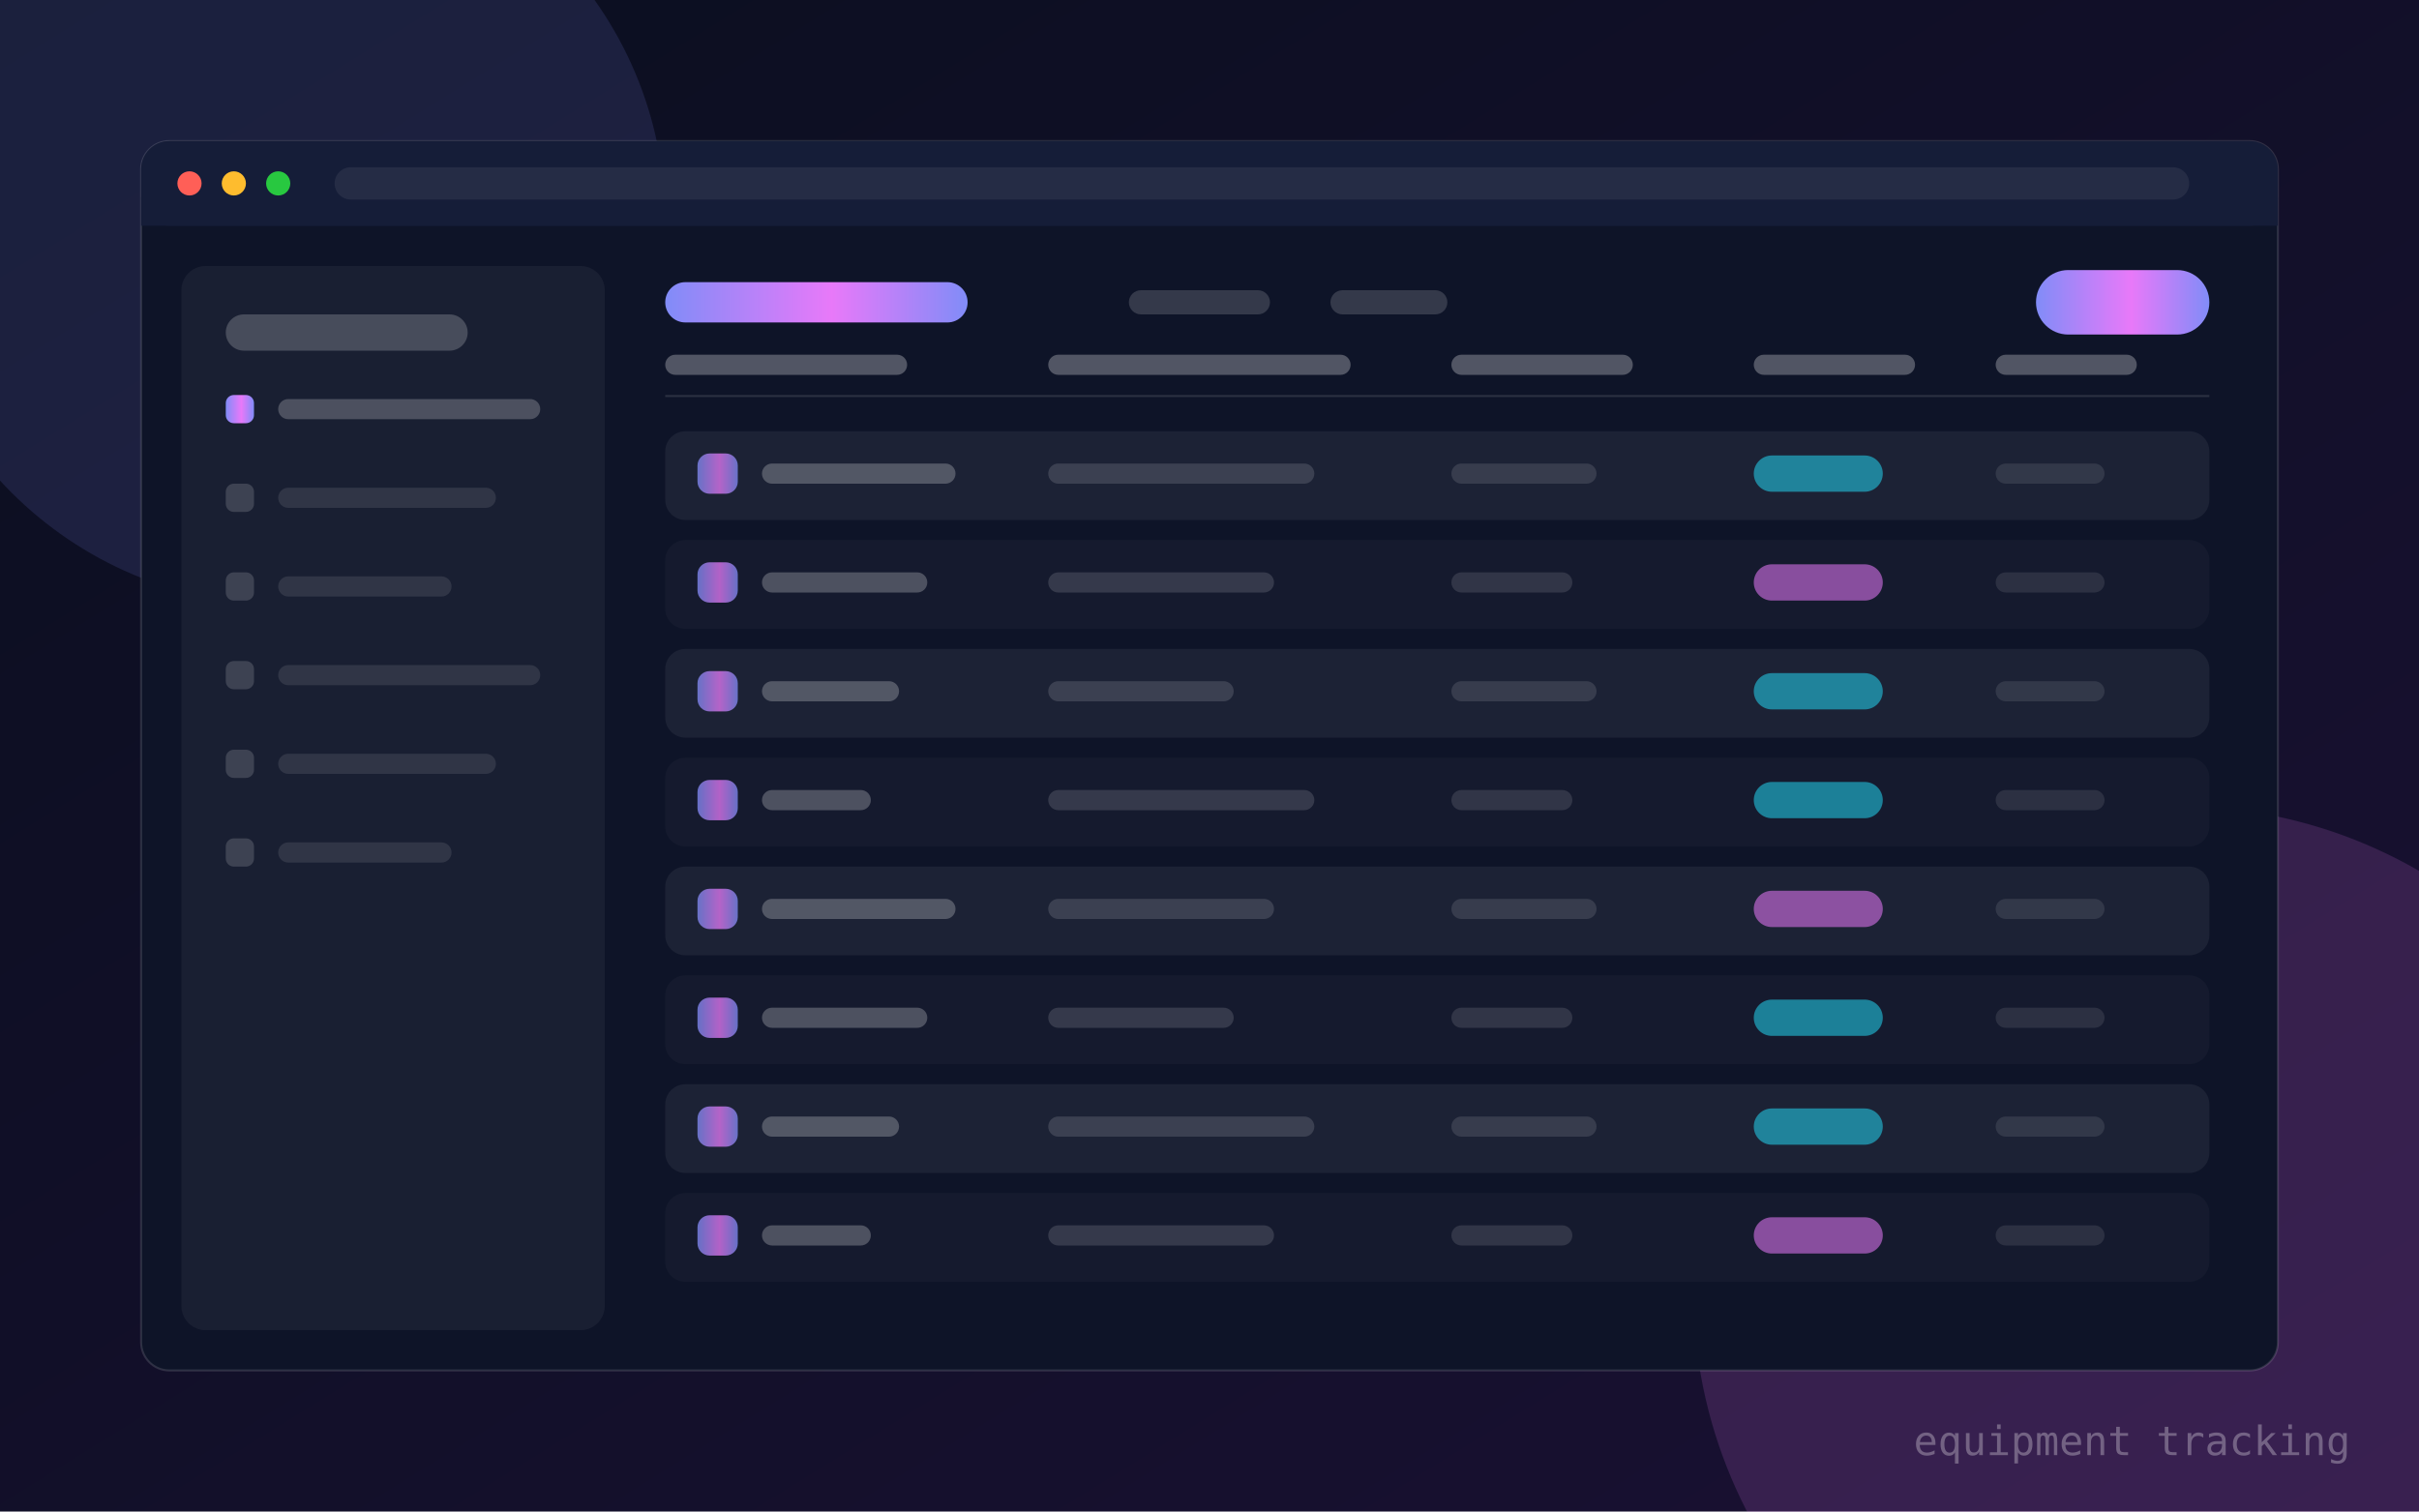
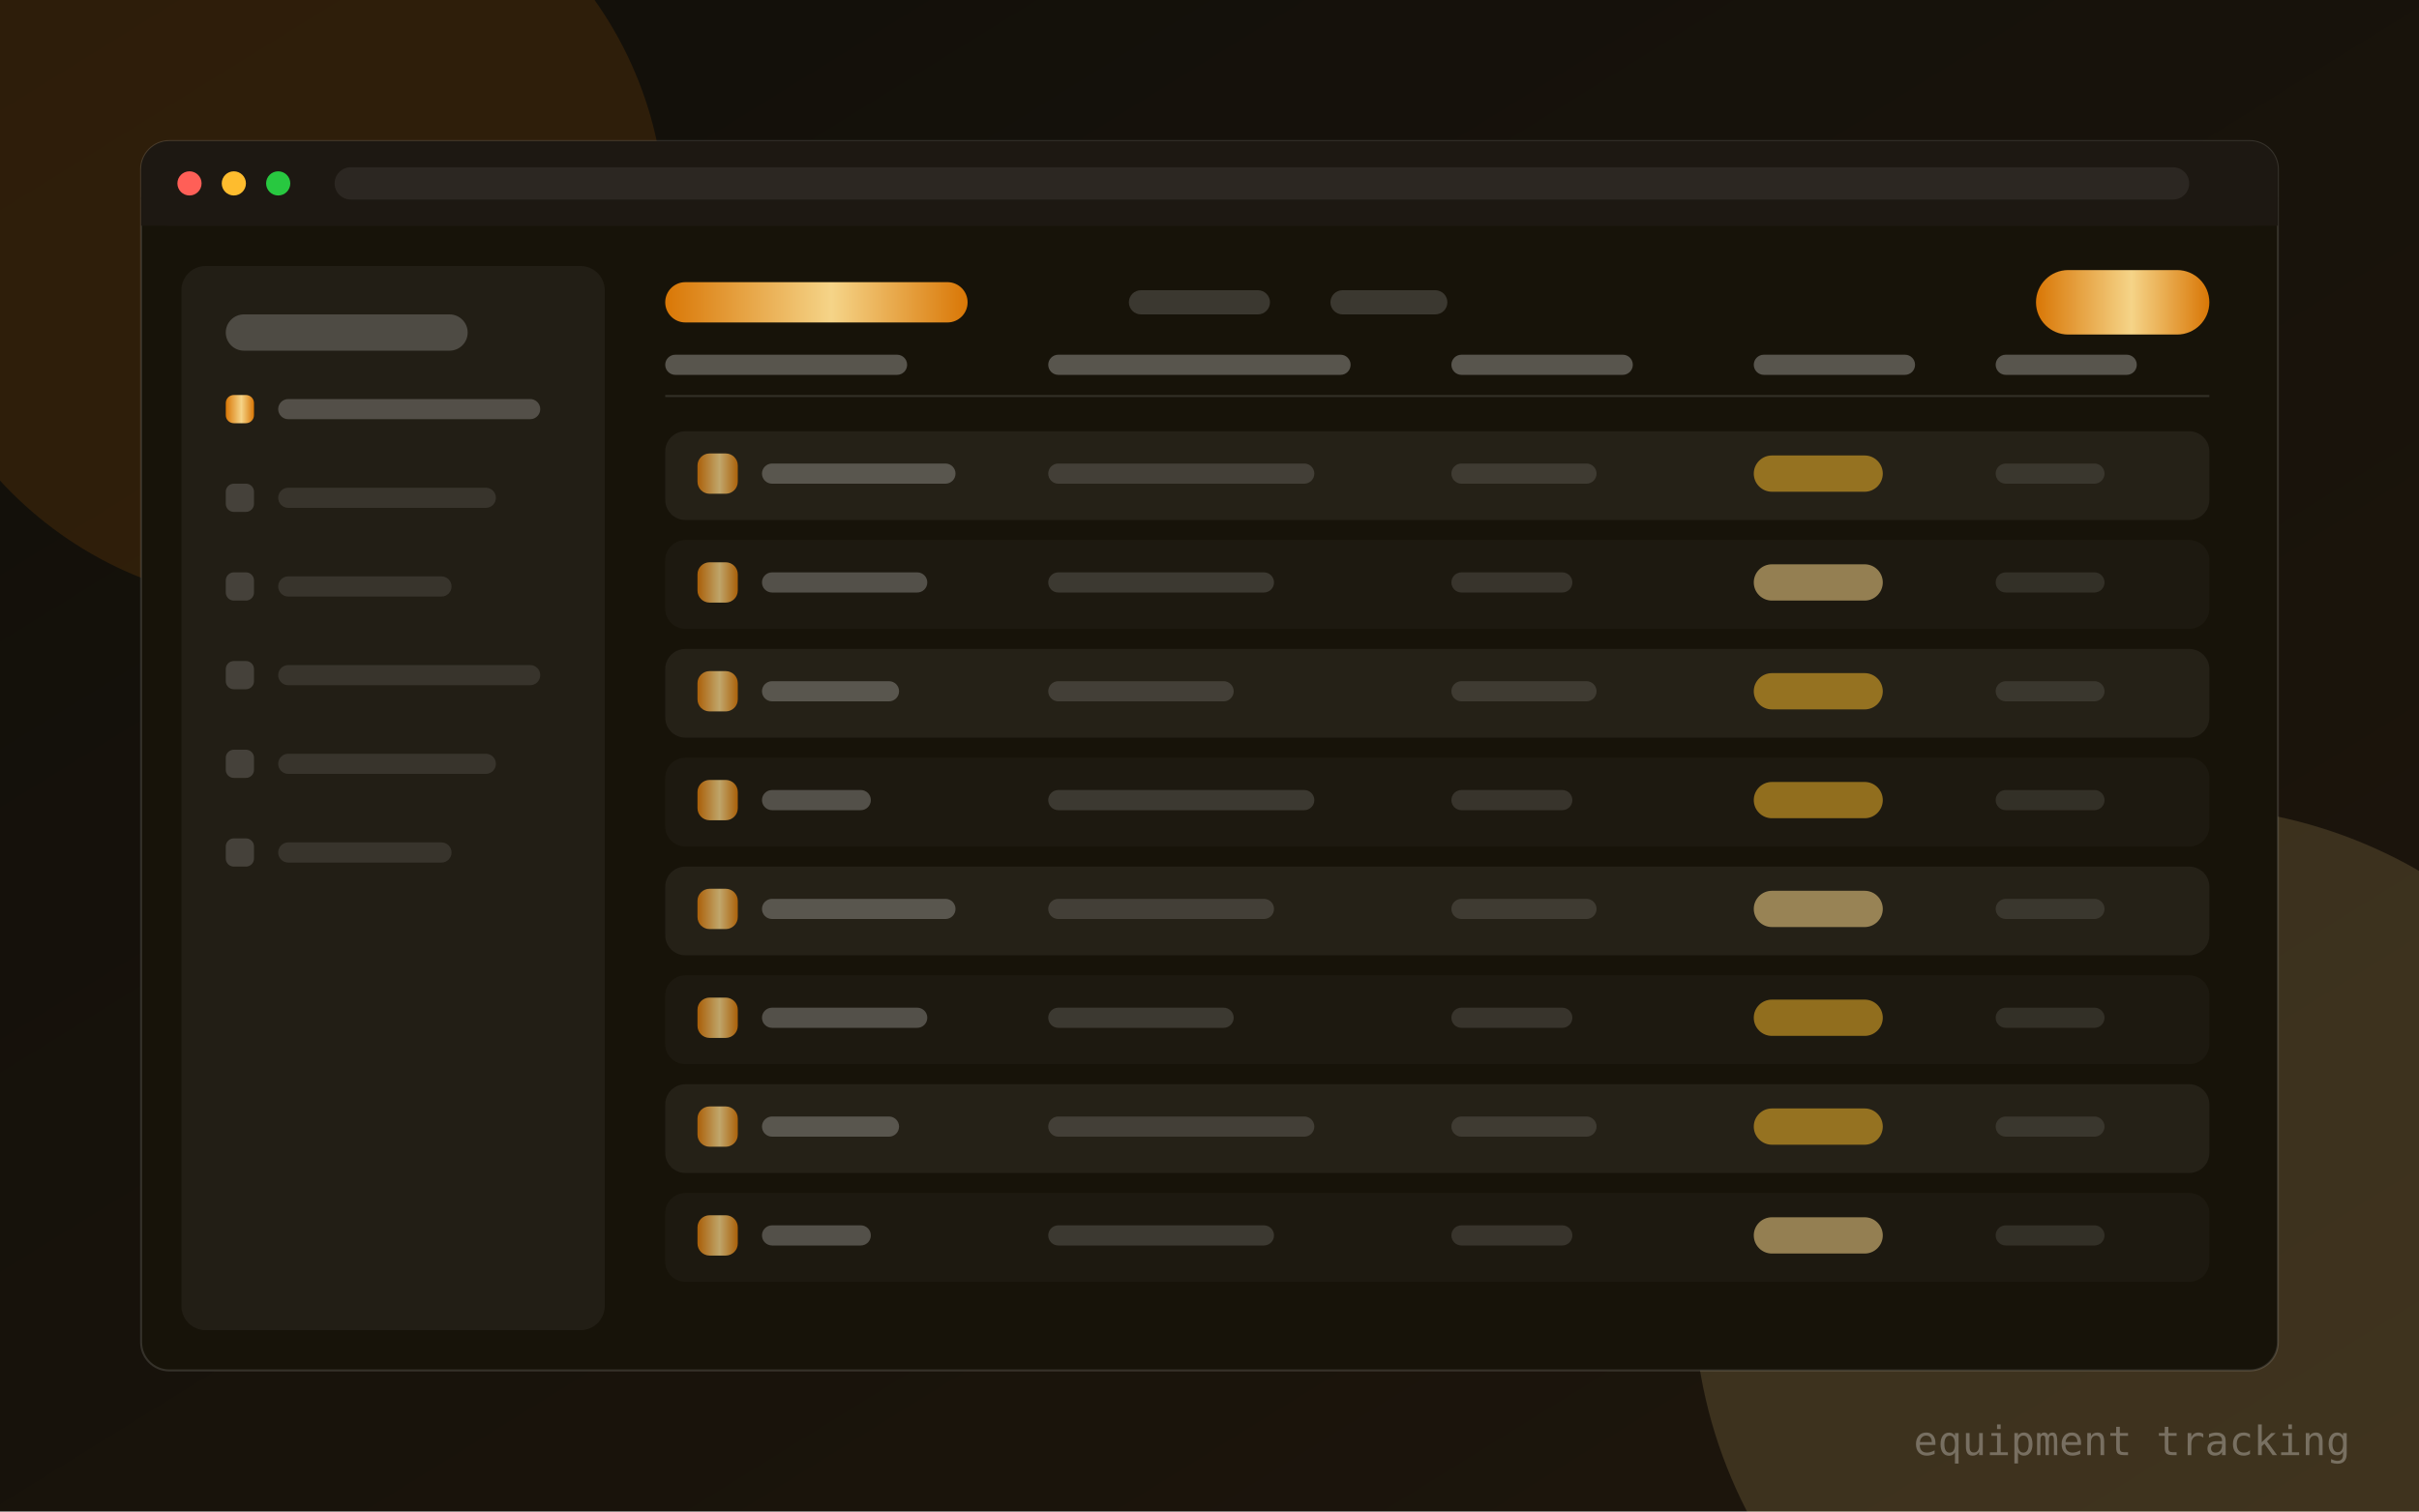
<svg xmlns="http://www.w3.org/2000/svg" viewBox="0 0 1200 750" width="1200" height="750" role="img">
  <defs>
    <linearGradient id="bg" x1="0" y1="0" x2="1" y2="1">
-       <stop offset="0" stop-color="#0a0f1f" />
-       <stop offset="1" stop-color="#1a1033" />
+       <stop offset="0" stop-color="#110f0a" />
+       <stop offset="1" stop-color="#1e160c" />
    </linearGradient>
    <linearGradient id="ac" x1="0" y1="0" x2="1" y2="0">
-       <stop offset="0" stop-color="#818cf8" />
-       <stop offset=".55" stop-color="#e879f9" />
-       <stop offset="1" stop-color="#818cf8" />
+       <stop offset="0" stop-color="#d97706" />
+       <stop offset=".55" stop-color="#f5d488" />
+       <stop offset="1" stop-color="#d97706" />
    </linearGradient>
  </defs>
  <rect width="1200" height="750" fill="url(#bg)" />
-   <circle cx="1080" cy="640" r="240" fill="#e879f9" opacity=".15" />
-   <circle cx="140" cy="110" r="190" fill="#818cf8" opacity=".14" />
-   <rect x="70" y="70" width="1060" height="610" rx="14" fill="#0e1428" stroke="#ffffff" stroke-opacity=".13" />
-   <rect x="70" y="70" width="1060" height="42" rx="14" fill="#151d38" />
-   <rect x="70" y="98" width="1060" height="14" rx="0" fill="#151d38" />
+   <circle cx="1080" cy="640" r="240" fill="#f5d488" opacity=".15" />
+   <circle cx="140" cy="110" r="190" fill="#d97706" opacity=".14" />
+   <rect x="70" y="70" width="1060" height="610" rx="14" fill="#171309" stroke="#ffffff" stroke-opacity=".13" />
+   <rect x="70" y="70" width="1060" height="42" rx="14" fill="#1d1812" />
+   <rect x="70" y="98" width="1060" height="14" rx="0" fill="#1d1812" />
  <circle cx="94" cy="91" r="6" fill="#ff5f57" />
  <circle cx="116" cy="91" r="6" fill="#febc2e" />
  <circle cx="138" cy="91" r="6" fill="#28c840" />
  <rect x="166" y="83" width="920" height="16" rx="8" fill="#ffffff" opacity="0.07" />
  <rect x="90" y="132" width="210" height="528" rx="12" fill="#ffffff" opacity="0.05" />
  <rect x="112" y="156" width="120" height="18" rx="9" fill="#ffffff" opacity="0.2" />
  <rect x="112" y="196" width="14" height="14" rx="4" fill="url(#ac)" />
  <rect x="138" y="198" width="130" height="10" rx="5" fill="#ffffff" opacity="0.22" />
  <rect x="112" y="240" width="14" height="14" rx="4" fill="#ffffff" opacity="0.16" />
  <rect x="138" y="242" width="108" height="10" rx="5" fill="#ffffff" opacity="0.1" />
  <rect x="112" y="284" width="14" height="14" rx="4" fill="#ffffff" opacity="0.16" />
  <rect x="138" y="286" width="86" height="10" rx="5" fill="#ffffff" opacity="0.1" />
  <rect x="112" y="328" width="14" height="14" rx="4" fill="#ffffff" opacity="0.16" />
  <rect x="138" y="330" width="130" height="10" rx="5" fill="#ffffff" opacity="0.1" />
  <rect x="112" y="372" width="14" height="14" rx="4" fill="#ffffff" opacity="0.16" />
  <rect x="138" y="374" width="108" height="10" rx="5" fill="#ffffff" opacity="0.1" />
  <rect x="112" y="416" width="14" height="14" rx="4" fill="#ffffff" opacity="0.16" />
  <rect x="138" y="418" width="86" height="10" rx="5" fill="#ffffff" opacity="0.1" />
  <rect x="330" y="140" width="150" height="20" rx="10" fill="url(#ac)" />
  <rect x="1010" y="134" width="86" height="32" rx="16" fill="url(#ac)" />
  <rect x="560" y="144" width="70" height="12" rx="6" fill="#ffffff" opacity="0.16" />
  <rect x="660" y="144" width="58" height="12" rx="6" fill="#ffffff" opacity="0.16" />
  <rect x="330" y="196" width="766" height="1" rx="0" fill="#ffffff" opacity="0.12" />
  <rect x="330" y="176" width="120" height="10" rx="5" fill="#ffffff" opacity="0.28" />
  <rect x="520" y="176" width="150" height="10" rx="5" fill="#ffffff" opacity="0.28" />
  <rect x="720" y="176" width="90" height="10" rx="5" fill="#ffffff" opacity="0.28" />
  <rect x="870" y="176" width="80" height="10" rx="5" fill="#ffffff" opacity="0.28" />
  <rect x="990" y="176" width="70" height="10" rx="5" fill="#ffffff" opacity="0.28" />
  <rect x="330" y="214" width="766" height="44" rx="10" fill="#ffffff" opacity="0.06" />
  <rect x="346" y="225" width="20" height="20" rx="6" fill="url(#ac)" opacity="0.75" />
  <rect x="378" y="230" width="96" height="10" rx="5" fill="#ffffff" opacity="0.24" />
  <rect x="520" y="230" width="132" height="10" rx="5" fill="#ffffff" opacity="0.14" />
  <rect x="720" y="230" width="72" height="10" rx="5" fill="#ffffff" opacity="0.12" />
-   <rect x="870" y="226" width="64" height="18" rx="9" fill="#22d3ee" opacity="0.55" />
+   <rect x="870" y="226" width="64" height="18" rx="9" fill="#f0b429" opacity="0.55" />
  <rect x="990" y="230" width="54" height="10" rx="5" fill="#ffffff" opacity="0.1" />
  <rect x="330" y="268" width="766" height="44" rx="10" fill="#ffffff" opacity="0.03" />
  <rect x="346" y="279" width="20" height="20" rx="6" fill="url(#ac)" opacity="0.75" />
  <rect x="378" y="284" width="82" height="10" rx="5" fill="#ffffff" opacity="0.24" />
  <rect x="520" y="284" width="112" height="10" rx="5" fill="#ffffff" opacity="0.14" />
  <rect x="720" y="284" width="60" height="10" rx="5" fill="#ffffff" opacity="0.12" />
-   <rect x="870" y="280" width="64" height="18" rx="9" fill="#e879f9" opacity="0.55" />
+   <rect x="870" y="280" width="64" height="18" rx="9" fill="#f5d488" opacity="0.55" />
  <rect x="990" y="284" width="54" height="10" rx="5" fill="#ffffff" opacity="0.1" />
  <rect x="330" y="322" width="766" height="44" rx="10" fill="#ffffff" opacity="0.06" />
  <rect x="346" y="333" width="20" height="20" rx="6" fill="url(#ac)" opacity="0.75" />
  <rect x="378" y="338" width="68" height="10" rx="5" fill="#ffffff" opacity="0.24" />
  <rect x="520" y="338" width="92" height="10" rx="5" fill="#ffffff" opacity="0.14" />
  <rect x="720" y="338" width="72" height="10" rx="5" fill="#ffffff" opacity="0.12" />
-   <rect x="870" y="334" width="64" height="18" rx="9" fill="#22d3ee" opacity="0.55" />
+   <rect x="870" y="334" width="64" height="18" rx="9" fill="#f0b429" opacity="0.55" />
  <rect x="990" y="338" width="54" height="10" rx="5" fill="#ffffff" opacity="0.1" />
  <rect x="330" y="376" width="766" height="44" rx="10" fill="#ffffff" opacity="0.03" />
  <rect x="346" y="387" width="20" height="20" rx="6" fill="url(#ac)" opacity="0.75" />
  <rect x="378" y="392" width="54" height="10" rx="5" fill="#ffffff" opacity="0.24" />
  <rect x="520" y="392" width="132" height="10" rx="5" fill="#ffffff" opacity="0.14" />
  <rect x="720" y="392" width="60" height="10" rx="5" fill="#ffffff" opacity="0.12" />
-   <rect x="870" y="388" width="64" height="18" rx="9" fill="#22d3ee" opacity="0.55" />
+   <rect x="870" y="388" width="64" height="18" rx="9" fill="#f0b429" opacity="0.55" />
  <rect x="990" y="392" width="54" height="10" rx="5" fill="#ffffff" opacity="0.1" />
  <rect x="330" y="430" width="766" height="44" rx="10" fill="#ffffff" opacity="0.06" />
  <rect x="346" y="441" width="20" height="20" rx="6" fill="url(#ac)" opacity="0.75" />
  <rect x="378" y="446" width="96" height="10" rx="5" fill="#ffffff" opacity="0.24" />
  <rect x="520" y="446" width="112" height="10" rx="5" fill="#ffffff" opacity="0.14" />
  <rect x="720" y="446" width="72" height="10" rx="5" fill="#ffffff" opacity="0.12" />
-   <rect x="870" y="442" width="64" height="18" rx="9" fill="#e879f9" opacity="0.55" />
+   <rect x="870" y="442" width="64" height="18" rx="9" fill="#f5d488" opacity="0.55" />
  <rect x="990" y="446" width="54" height="10" rx="5" fill="#ffffff" opacity="0.1" />
  <rect x="330" y="484" width="766" height="44" rx="10" fill="#ffffff" opacity="0.03" />
  <rect x="346" y="495" width="20" height="20" rx="6" fill="url(#ac)" opacity="0.75" />
  <rect x="378" y="500" width="82" height="10" rx="5" fill="#ffffff" opacity="0.24" />
  <rect x="520" y="500" width="92" height="10" rx="5" fill="#ffffff" opacity="0.14" />
  <rect x="720" y="500" width="60" height="10" rx="5" fill="#ffffff" opacity="0.12" />
-   <rect x="870" y="496" width="64" height="18" rx="9" fill="#22d3ee" opacity="0.55" />
+   <rect x="870" y="496" width="64" height="18" rx="9" fill="#f0b429" opacity="0.55" />
  <rect x="990" y="500" width="54" height="10" rx="5" fill="#ffffff" opacity="0.1" />
  <rect x="330" y="538" width="766" height="44" rx="10" fill="#ffffff" opacity="0.06" />
  <rect x="346" y="549" width="20" height="20" rx="6" fill="url(#ac)" opacity="0.75" />
  <rect x="378" y="554" width="68" height="10" rx="5" fill="#ffffff" opacity="0.24" />
  <rect x="520" y="554" width="132" height="10" rx="5" fill="#ffffff" opacity="0.14" />
  <rect x="720" y="554" width="72" height="10" rx="5" fill="#ffffff" opacity="0.12" />
-   <rect x="870" y="550" width="64" height="18" rx="9" fill="#22d3ee" opacity="0.55" />
+   <rect x="870" y="550" width="64" height="18" rx="9" fill="#f0b429" opacity="0.55" />
  <rect x="990" y="554" width="54" height="10" rx="5" fill="#ffffff" opacity="0.1" />
  <rect x="330" y="592" width="766" height="44" rx="10" fill="#ffffff" opacity="0.03" />
  <rect x="346" y="603" width="20" height="20" rx="6" fill="url(#ac)" opacity="0.75" />
  <rect x="378" y="608" width="54" height="10" rx="5" fill="#ffffff" opacity="0.24" />
  <rect x="520" y="608" width="112" height="10" rx="5" fill="#ffffff" opacity="0.14" />
  <rect x="720" y="608" width="60" height="10" rx="5" fill="#ffffff" opacity="0.12" />
-   <rect x="870" y="604" width="64" height="18" rx="9" fill="#e879f9" opacity="0.55" />
+   <rect x="870" y="604" width="64" height="18" rx="9" fill="#f5d488" opacity="0.55" />
  <rect x="990" y="608" width="54" height="10" rx="5" fill="#ffffff" opacity="0.1" />
  <text x="1166" y="722" text-anchor="end" font-family="ui-monospace,Menlo,monospace" font-size="20" fill="#ffffff" opacity=".3">equipment tracking</text>
</svg>
